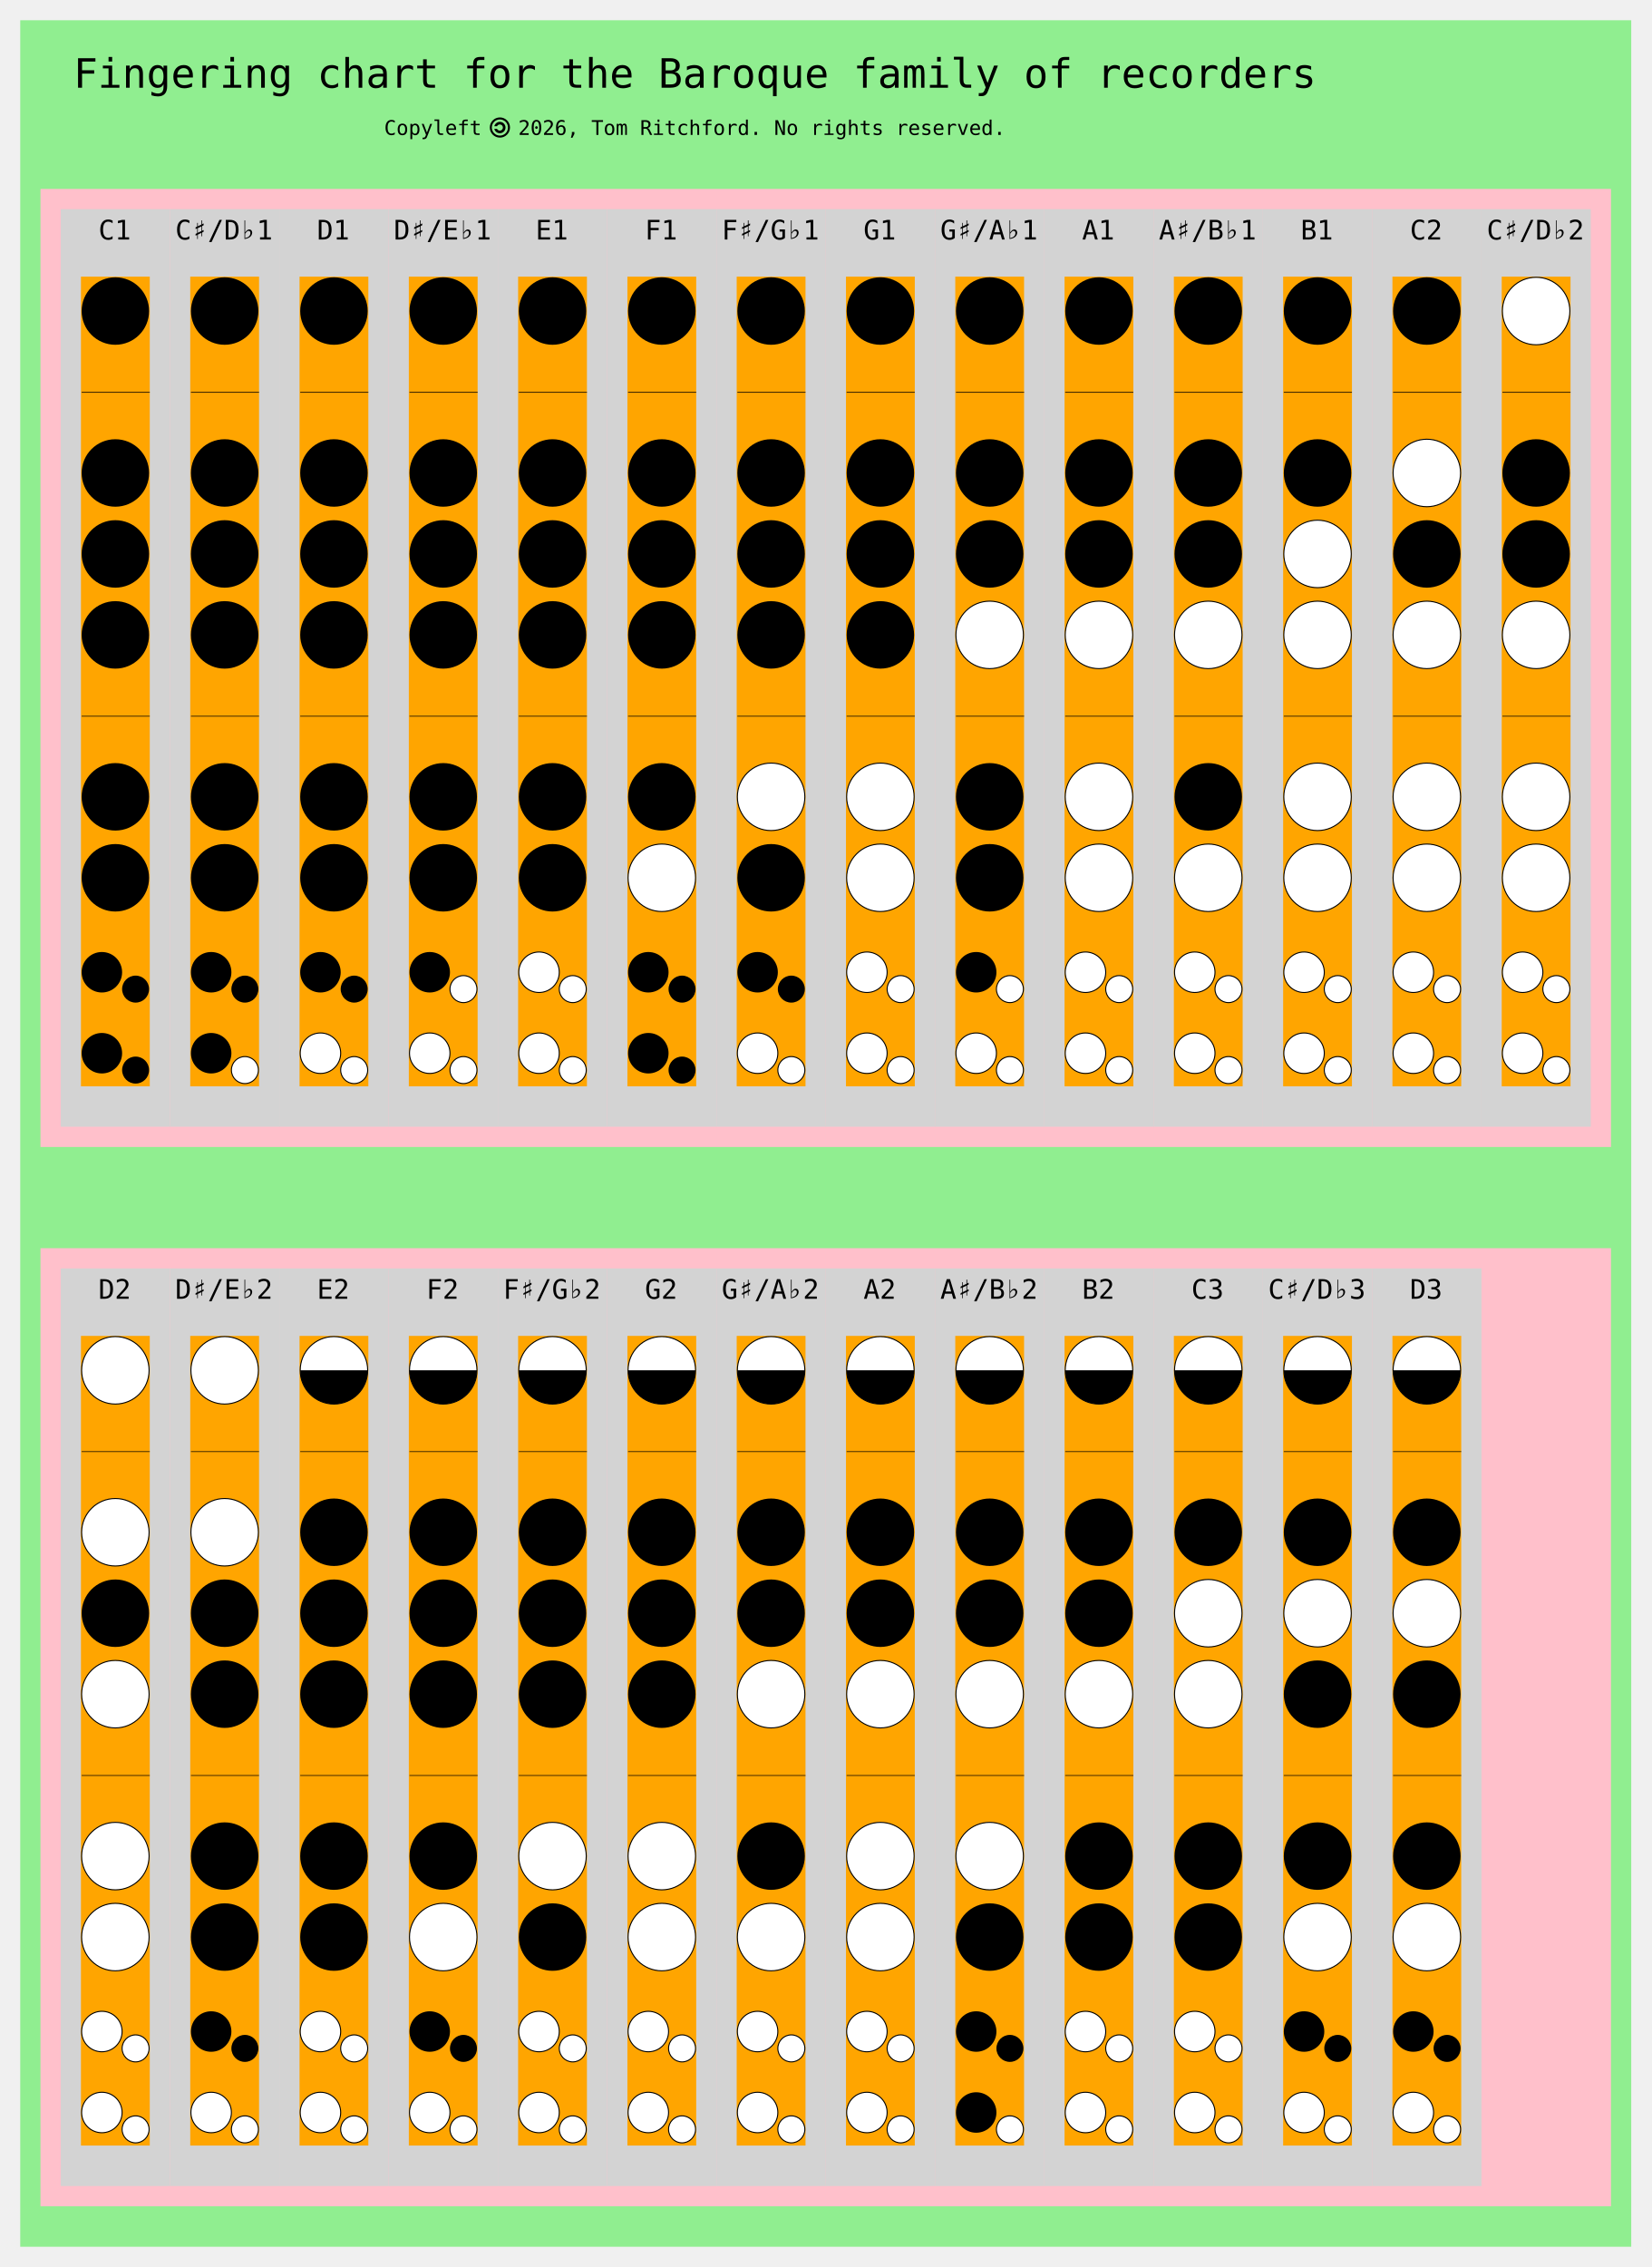
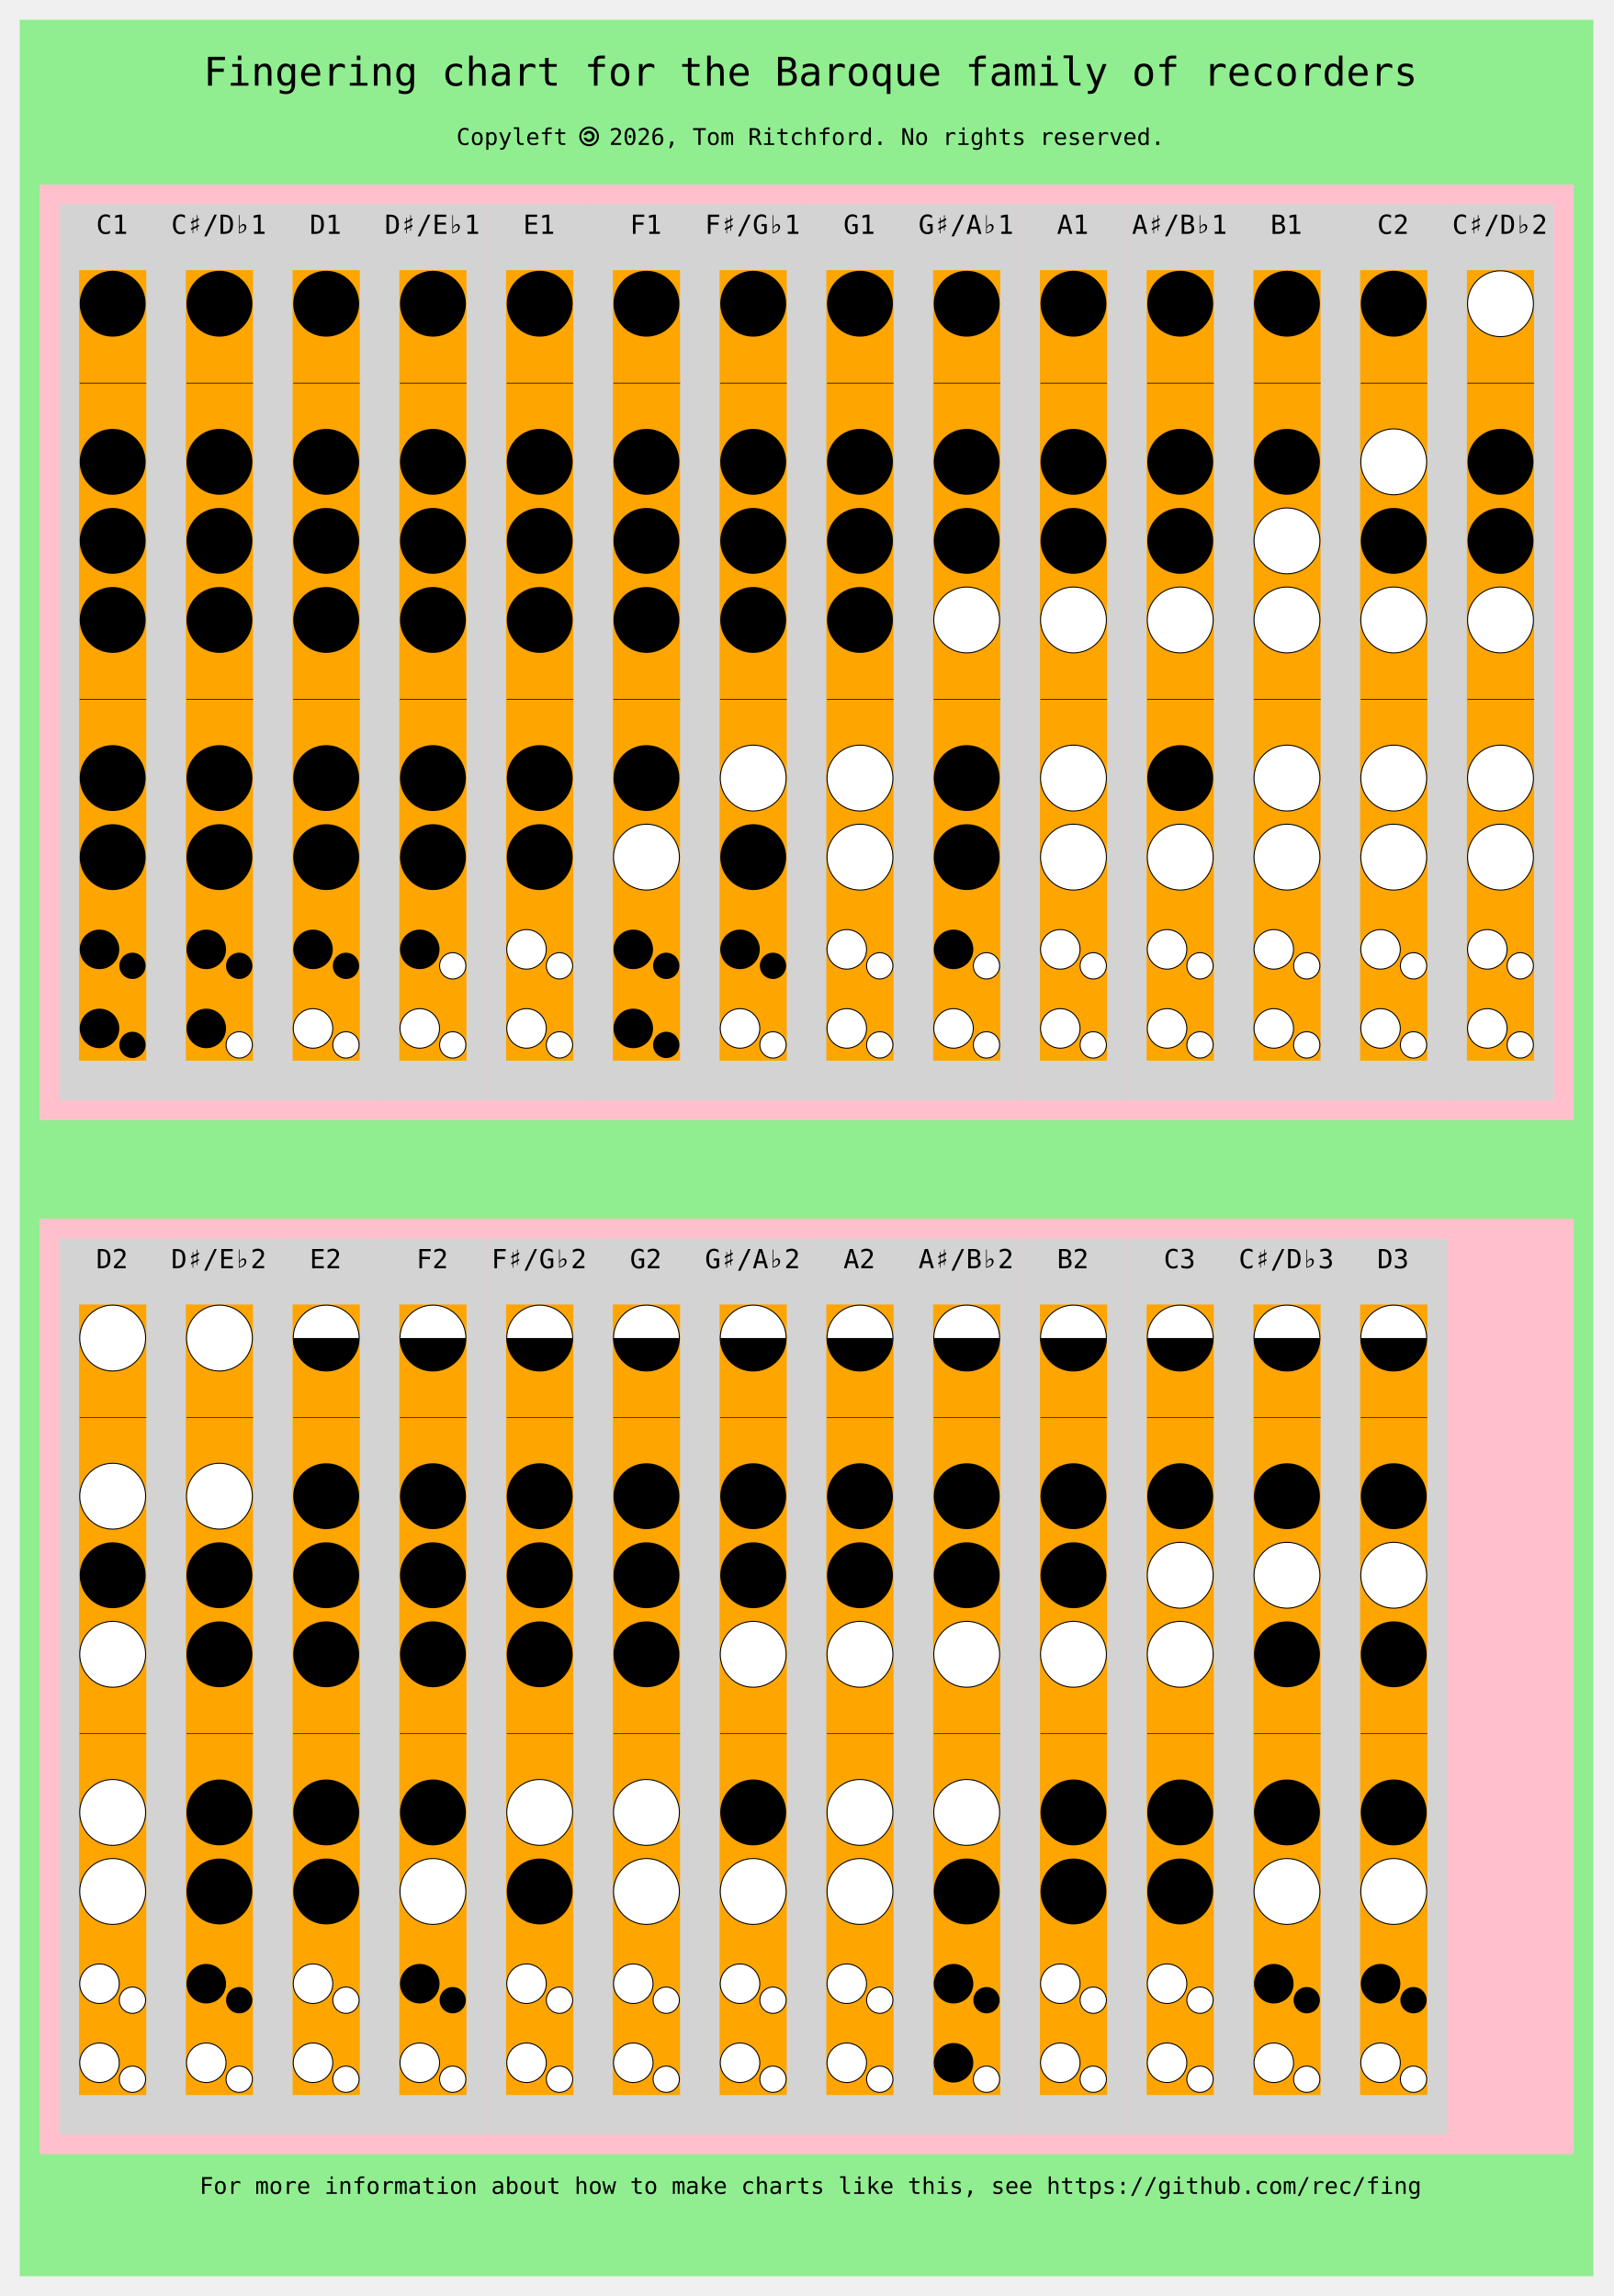
- <svg xmlns="http://www.w3.org/2000/svg" viewBox="0 0 2448 3360">
+ <svg xmlns="http://www.w3.org/2000/svg" viewBox="0 0 2448 3485">
  <defs>
    <svg id="copyleft">
      <circle cx="5" cy="5" r="4.49" fill="none" stroke="#000" stroke-width="1" />
      <path d="M 2.23,4.37 H 3.57 a 1.53,1.53 0 1 1 0,1.28 H 2.23 a 2.81,2.81 0 1 0 0-1.28 z" />
    </svg>
    <circle cx="50" cy="50" r="50" id="pad" />
    <circle cx="80" cy="95" r="20" id="little-hole" />
    <circle cx="30" cy="70" r="30" id="big-hole" />
    <rect x="0" y="50" width="120" height="1" style="fill: black;" id="horizontal-line" />
    <path d="  M 0,50   A 50,50 0 0 0 100,50   Z  " fill="black" id="octave" />
  </defs>
  <style>
    .body_background { fill: lightgreen; }
    .chart_background { fill: pink; }
    .note_fingering_background { fill: lightgray; }
    .fingering_background { fill: orange; }
    .outline { fill: white; stroke: black; stroke-width: 1.5; }
    .caption { fill: black; font-size: 40px; font-family: monospace; text-anchor: middle; }
    .page_background { fill: pink; }
  </style>
-   <svg class="body" x="30" y="30" width="2388" height="3300">
+   <svg class="body" x="30" y="30" width="2388" height="3425">
    <rect class="body_background" width="100%" height="100%" />
    <svg>
-       <text font-size="60px" font-family="monospace" text-anchor="middle" x="1000" y="100">
+       <text font-size="60px" font-family="monospace" text-anchor="middle" x="1200" y="100">
        Fingering chart for the Baroque family of recorders
      </text>
-       <text font-size="30px" font-family="monospace" text-anchor="middle" x="1000" y="170">
+       <text font-size="35px" font-family="monospace" text-anchor="middle" x="1200" y="190">
        Copyleft <tspan fill="transparent">©</tspan> 2026, Tom Ritchford. No rights reserved.
      </text>
-       <use href="#copyleft" x="232" y="48" transform="scale(3, 3)" />
+       <use href="#copyleft" x="283" y="54" transform="scale(3, 3)" />
    </svg>
    <svg class="chart" x="30" y="250" width="2328" height="1420">
      <rect class="chart_background" width="100%" height="100%" />
      <svg class="note_fingering" x="30" y="30" width="162" height="1360">
        <rect class="note_fingering_background" width="100%" height="100%" />
        <svg class="fingering" x="30" y="100" width="102" height="1200">
          <rect class="fingering_background" width="100%" height="100%" />
          <use x="1" y="1" href="#pad" />
          <use x="1" y="121" href="#horizontal-line" />
          <use x="1" y="241" href="#pad" />
          <use x="1" y="361" href="#pad" />
          <use x="1" y="481" href="#pad" />
          <use x="1" y="601" href="#horizontal-line" />
          <use x="1" y="721" href="#pad" />
          <use x="1" y="841" href="#pad" />
          <use x="1" y="961" href="#little-hole" />
          <use x="1" y="961" href="#big-hole" />
          <use x="1" y="1081" href="#little-hole" />
          <use x="1" y="1081" href="#big-hole" />
        </svg>
        <text class="caption" height="100" x="80" y="45">  C1  </text>
      </svg>
      <svg class="note_fingering" x="192" y="30" width="162" height="1360">
        <rect class="note_fingering_background" width="100%" height="100%" />
        <svg class="fingering" x="30" y="100" width="102" height="1200">
          <rect class="fingering_background" width="100%" height="100%" />
          <use x="1" y="1" href="#pad" />
          <use x="1" y="121" href="#horizontal-line" />
          <use x="1" y="241" href="#pad" />
          <use x="1" y="361" href="#pad" />
          <use x="1" y="481" href="#pad" />
          <use x="1" y="601" href="#horizontal-line" />
          <use x="1" y="721" href="#pad" />
          <use x="1" y="841" href="#pad" />
          <use x="1" y="961" href="#little-hole" />
          <use x="1" y="961" href="#big-hole" />
          <use x="1" y="1081" href="#little-hole" class="outline" />
          <use x="1" y="1081" href="#big-hole" />
        </svg>
        <text class="caption" height="100" x="80" y="45">C♯/D♭1</text>
      </svg>
      <svg class="note_fingering" x="354" y="30" width="162" height="1360">
        <rect class="note_fingering_background" width="100%" height="100%" />
        <svg class="fingering" x="30" y="100" width="102" height="1200">
          <rect class="fingering_background" width="100%" height="100%" />
          <use x="1" y="1" href="#pad" />
          <use x="1" y="121" href="#horizontal-line" />
          <use x="1" y="241" href="#pad" />
          <use x="1" y="361" href="#pad" />
          <use x="1" y="481" href="#pad" />
          <use x="1" y="601" href="#horizontal-line" />
          <use x="1" y="721" href="#pad" />
          <use x="1" y="841" href="#pad" />
          <use x="1" y="961" href="#little-hole" />
          <use x="1" y="961" href="#big-hole" />
          <use x="1" y="1081" href="#little-hole" class="outline" />
          <use x="1" y="1081" href="#big-hole" class="outline" />
        </svg>
        <text class="caption" height="100" x="80" y="45">  D1  </text>
      </svg>
      <svg class="note_fingering" x="516" y="30" width="162" height="1360">
        <rect class="note_fingering_background" width="100%" height="100%" />
        <svg class="fingering" x="30" y="100" width="102" height="1200">
          <rect class="fingering_background" width="100%" height="100%" />
          <use x="1" y="1" href="#pad" />
          <use x="1" y="121" href="#horizontal-line" />
          <use x="1" y="241" href="#pad" />
          <use x="1" y="361" href="#pad" />
          <use x="1" y="481" href="#pad" />
          <use x="1" y="601" href="#horizontal-line" />
          <use x="1" y="721" href="#pad" />
          <use x="1" y="841" href="#pad" />
          <use x="1" y="961" href="#little-hole" class="outline" />
          <use x="1" y="961" href="#big-hole" />
          <use x="1" y="1081" href="#little-hole" class="outline" />
          <use x="1" y="1081" href="#big-hole" class="outline" />
        </svg>
        <text class="caption" height="100" x="80" y="45">D♯/E♭1</text>
      </svg>
      <svg class="note_fingering" x="678" y="30" width="162" height="1360">
        <rect class="note_fingering_background" width="100%" height="100%" />
        <svg class="fingering" x="30" y="100" width="102" height="1200">
          <rect class="fingering_background" width="100%" height="100%" />
          <use x="1" y="1" href="#pad" />
          <use x="1" y="121" href="#horizontal-line" />
          <use x="1" y="241" href="#pad" />
          <use x="1" y="361" href="#pad" />
          <use x="1" y="481" href="#pad" />
          <use x="1" y="601" href="#horizontal-line" />
          <use x="1" y="721" href="#pad" />
          <use x="1" y="841" href="#pad" />
          <use x="1" y="961" href="#little-hole" class="outline" />
          <use x="1" y="961" href="#big-hole" class="outline" />
          <use x="1" y="1081" href="#little-hole" class="outline" />
          <use x="1" y="1081" href="#big-hole" class="outline" />
        </svg>
        <text class="caption" height="100" x="80" y="45">  E1  </text>
      </svg>
      <svg class="note_fingering" x="840" y="30" width="162" height="1360">
        <rect class="note_fingering_background" width="100%" height="100%" />
        <svg class="fingering" x="30" y="100" width="102" height="1200">
          <rect class="fingering_background" width="100%" height="100%" />
          <use x="1" y="1" href="#pad" />
          <use x="1" y="121" href="#horizontal-line" />
          <use x="1" y="241" href="#pad" />
          <use x="1" y="361" href="#pad" />
          <use x="1" y="481" href="#pad" />
          <use x="1" y="601" href="#horizontal-line" />
          <use x="1" y="721" href="#pad" />
          <use x="1" y="841" href="#pad" class="outline" />
          <use x="1" y="961" href="#little-hole" />
          <use x="1" y="961" href="#big-hole" />
          <use x="1" y="1081" href="#little-hole" />
          <use x="1" y="1081" href="#big-hole" />
        </svg>
        <text class="caption" height="100" x="80" y="45">  F1  </text>
      </svg>
      <svg class="note_fingering" x="1002" y="30" width="162" height="1360">
        <rect class="note_fingering_background" width="100%" height="100%" />
        <svg class="fingering" x="30" y="100" width="102" height="1200">
          <rect class="fingering_background" width="100%" height="100%" />
          <use x="1" y="1" href="#pad" />
          <use x="1" y="121" href="#horizontal-line" />
          <use x="1" y="241" href="#pad" />
          <use x="1" y="361" href="#pad" />
          <use x="1" y="481" href="#pad" />
          <use x="1" y="601" href="#horizontal-line" />
          <use x="1" y="721" href="#pad" class="outline" />
          <use x="1" y="841" href="#pad" />
          <use x="1" y="961" href="#little-hole" />
          <use x="1" y="961" href="#big-hole" />
          <use x="1" y="1081" href="#little-hole" class="outline" />
          <use x="1" y="1081" href="#big-hole" class="outline" />
        </svg>
        <text class="caption" height="100" x="80" y="45">F♯/G♭1</text>
      </svg>
      <svg class="note_fingering" x="1164" y="30" width="162" height="1360">
        <rect class="note_fingering_background" width="100%" height="100%" />
        <svg class="fingering" x="30" y="100" width="102" height="1200">
          <rect class="fingering_background" width="100%" height="100%" />
          <use x="1" y="1" href="#pad" />
          <use x="1" y="121" href="#horizontal-line" />
          <use x="1" y="241" href="#pad" />
          <use x="1" y="361" href="#pad" />
          <use x="1" y="481" href="#pad" />
          <use x="1" y="601" href="#horizontal-line" />
          <use x="1" y="721" href="#pad" class="outline" />
          <use x="1" y="841" href="#pad" class="outline" />
          <use x="1" y="961" href="#little-hole" class="outline" />
          <use x="1" y="961" href="#big-hole" class="outline" />
          <use x="1" y="1081" href="#little-hole" class="outline" />
          <use x="1" y="1081" href="#big-hole" class="outline" />
        </svg>
        <text class="caption" height="100" x="80" y="45">  G1  </text>
      </svg>
      <svg class="note_fingering" x="1326" y="30" width="162" height="1360">
        <rect class="note_fingering_background" width="100%" height="100%" />
        <svg class="fingering" x="30" y="100" width="102" height="1200">
          <rect class="fingering_background" width="100%" height="100%" />
          <use x="1" y="1" href="#pad" />
          <use x="1" y="121" href="#horizontal-line" />
          <use x="1" y="241" href="#pad" />
          <use x="1" y="361" href="#pad" />
          <use x="1" y="481" href="#pad" class="outline" />
          <use x="1" y="601" href="#horizontal-line" />
          <use x="1" y="721" href="#pad" />
          <use x="1" y="841" href="#pad" />
          <use x="1" y="961" href="#little-hole" class="outline" />
          <use x="1" y="961" href="#big-hole" />
          <use x="1" y="1081" href="#little-hole" class="outline" />
          <use x="1" y="1081" href="#big-hole" class="outline" />
        </svg>
        <text class="caption" height="100" x="80" y="45">G♯/A♭1</text>
      </svg>
      <svg class="note_fingering" x="1488" y="30" width="162" height="1360">
        <rect class="note_fingering_background" width="100%" height="100%" />
        <svg class="fingering" x="30" y="100" width="102" height="1200">
          <rect class="fingering_background" width="100%" height="100%" />
          <use x="1" y="1" href="#pad" />
          <use x="1" y="121" href="#horizontal-line" />
          <use x="1" y="241" href="#pad" />
          <use x="1" y="361" href="#pad" />
          <use x="1" y="481" href="#pad" class="outline" />
          <use x="1" y="601" href="#horizontal-line" />
          <use x="1" y="721" href="#pad" class="outline" />
          <use x="1" y="841" href="#pad" class="outline" />
          <use x="1" y="961" href="#little-hole" class="outline" />
          <use x="1" y="961" href="#big-hole" class="outline" />
          <use x="1" y="1081" href="#little-hole" class="outline" />
          <use x="1" y="1081" href="#big-hole" class="outline" />
        </svg>
        <text class="caption" height="100" x="80" y="45">  A1  </text>
      </svg>
      <svg class="note_fingering" x="1650" y="30" width="162" height="1360">
        <rect class="note_fingering_background" width="100%" height="100%" />
        <svg class="fingering" x="30" y="100" width="102" height="1200">
          <rect class="fingering_background" width="100%" height="100%" />
          <use x="1" y="1" href="#pad" />
          <use x="1" y="121" href="#horizontal-line" />
          <use x="1" y="241" href="#pad" />
          <use x="1" y="361" href="#pad" />
          <use x="1" y="481" href="#pad" class="outline" />
          <use x="1" y="601" href="#horizontal-line" />
          <use x="1" y="721" href="#pad" />
          <use x="1" y="841" href="#pad" class="outline" />
          <use x="1" y="961" href="#little-hole" class="outline" />
          <use x="1" y="961" href="#big-hole" class="outline" />
          <use x="1" y="1081" href="#little-hole" class="outline" />
          <use x="1" y="1081" href="#big-hole" class="outline" />
        </svg>
        <text class="caption" height="100" x="80" y="45">A♯/B♭1</text>
      </svg>
      <svg class="note_fingering" x="1812" y="30" width="162" height="1360">
        <rect class="note_fingering_background" width="100%" height="100%" />
        <svg class="fingering" x="30" y="100" width="102" height="1200">
          <rect class="fingering_background" width="100%" height="100%" />
          <use x="1" y="1" href="#pad" />
          <use x="1" y="121" href="#horizontal-line" />
          <use x="1" y="241" href="#pad" />
          <use x="1" y="361" href="#pad" class="outline" />
          <use x="1" y="481" href="#pad" class="outline" />
          <use x="1" y="601" href="#horizontal-line" />
          <use x="1" y="721" href="#pad" class="outline" />
          <use x="1" y="841" href="#pad" class="outline" />
          <use x="1" y="961" href="#little-hole" class="outline" />
          <use x="1" y="961" href="#big-hole" class="outline" />
          <use x="1" y="1081" href="#little-hole" class="outline" />
          <use x="1" y="1081" href="#big-hole" class="outline" />
        </svg>
        <text class="caption" height="100" x="80" y="45">  B1  </text>
      </svg>
      <svg class="note_fingering" x="1974" y="30" width="162" height="1360">
        <rect class="note_fingering_background" width="100%" height="100%" />
        <svg class="fingering" x="30" y="100" width="102" height="1200">
          <rect class="fingering_background" width="100%" height="100%" />
          <use x="1" y="1" href="#pad" />
          <use x="1" y="121" href="#horizontal-line" />
          <use x="1" y="241" href="#pad" class="outline" />
          <use x="1" y="361" href="#pad" />
          <use x="1" y="481" href="#pad" class="outline" />
          <use x="1" y="601" href="#horizontal-line" />
          <use x="1" y="721" href="#pad" class="outline" />
          <use x="1" y="841" href="#pad" class="outline" />
          <use x="1" y="961" href="#little-hole" class="outline" />
          <use x="1" y="961" href="#big-hole" class="outline" />
          <use x="1" y="1081" href="#little-hole" class="outline" />
          <use x="1" y="1081" href="#big-hole" class="outline" />
        </svg>
        <text class="caption" height="100" x="80" y="45">  C2  </text>
      </svg>
      <svg class="note_fingering" x="2136" y="30" width="162" height="1360">
        <rect class="note_fingering_background" width="100%" height="100%" />
        <svg class="fingering" x="30" y="100" width="102" height="1200">
          <rect class="fingering_background" width="100%" height="100%" />
          <use x="1" y="1" href="#pad" class="outline" />
          <use x="1" y="121" href="#horizontal-line" />
          <use x="1" y="241" href="#pad" />
          <use x="1" y="361" href="#pad" />
          <use x="1" y="481" href="#pad" class="outline" />
          <use x="1" y="601" href="#horizontal-line" />
          <use x="1" y="721" href="#pad" class="outline" />
          <use x="1" y="841" href="#pad" class="outline" />
          <use x="1" y="961" href="#little-hole" class="outline" />
          <use x="1" y="961" href="#big-hole" class="outline" />
          <use x="1" y="1081" href="#little-hole" class="outline" />
          <use x="1" y="1081" href="#big-hole" class="outline" />
        </svg>
        <text class="caption" height="100" x="80" y="45">C♯/D♭2</text>
      </svg>
    </svg>
    <svg class="chart" x="30" y="1820" width="2328" height="1420">
      <rect class="chart_background" width="100%" height="100%" />
      <svg class="note_fingering" x="30" y="30" width="162" height="1360">
        <rect class="note_fingering_background" width="100%" height="100%" />
        <svg class="fingering" x="30" y="100" width="102" height="1200">
          <rect class="fingering_background" width="100%" height="100%" />
          <use x="1" y="1" href="#pad" class="outline" />
          <use x="1" y="121" href="#horizontal-line" />
          <use x="1" y="241" href="#pad" class="outline" />
          <use x="1" y="361" href="#pad" />
          <use x="1" y="481" href="#pad" class="outline" />
          <use x="1" y="601" href="#horizontal-line" />
          <use x="1" y="721" href="#pad" class="outline" />
          <use x="1" y="841" href="#pad" class="outline" />
          <use x="1" y="961" href="#little-hole" class="outline" />
          <use x="1" y="961" href="#big-hole" class="outline" />
          <use x="1" y="1081" href="#little-hole" class="outline" />
          <use x="1" y="1081" href="#big-hole" class="outline" />
        </svg>
        <text class="caption" height="100" x="80" y="45">  D2  </text>
      </svg>
      <svg class="note_fingering" x="192" y="30" width="162" height="1360">
        <rect class="note_fingering_background" width="100%" height="100%" />
        <svg class="fingering" x="30" y="100" width="102" height="1200">
          <rect class="fingering_background" width="100%" height="100%" />
          <use x="1" y="1" href="#pad" class="outline" />
          <use x="1" y="121" href="#horizontal-line" />
          <use x="1" y="241" href="#pad" class="outline" />
          <use x="1" y="361" href="#pad" />
          <use x="1" y="481" href="#pad" />
          <use x="1" y="601" href="#horizontal-line" />
          <use x="1" y="721" href="#pad" />
          <use x="1" y="841" href="#pad" />
          <use x="1" y="961" href="#little-hole" />
          <use x="1" y="961" href="#big-hole" />
          <use x="1" y="1081" href="#little-hole" class="outline" />
          <use x="1" y="1081" href="#big-hole" class="outline" />
        </svg>
        <text class="caption" height="100" x="80" y="45">D♯/E♭2</text>
      </svg>
      <svg class="note_fingering" x="354" y="30" width="162" height="1360">
        <rect class="note_fingering_background" width="100%" height="100%" />
        <svg class="fingering" x="30" y="100" width="102" height="1200">
          <rect class="fingering_background" width="100%" height="100%" />
          <use x="1" y="1" href="#pad" class="outline" />
          <use x="1" y="1" href="#octave" />
          <use x="1" y="121" href="#horizontal-line" />
          <use x="1" y="241" href="#pad" />
          <use x="1" y="361" href="#pad" />
          <use x="1" y="481" href="#pad" />
          <use x="1" y="601" href="#horizontal-line" />
          <use x="1" y="721" href="#pad" />
          <use x="1" y="841" href="#pad" />
          <use x="1" y="961" href="#little-hole" class="outline" />
          <use x="1" y="961" href="#big-hole" class="outline" />
          <use x="1" y="1081" href="#little-hole" class="outline" />
          <use x="1" y="1081" href="#big-hole" class="outline" />
        </svg>
        <text class="caption" height="100" x="80" y="45">  E2  </text>
      </svg>
      <svg class="note_fingering" x="516" y="30" width="162" height="1360">
        <rect class="note_fingering_background" width="100%" height="100%" />
        <svg class="fingering" x="30" y="100" width="102" height="1200">
          <rect class="fingering_background" width="100%" height="100%" />
          <use x="1" y="1" href="#pad" class="outline" />
          <use x="1" y="1" href="#octave" />
          <use x="1" y="121" href="#horizontal-line" />
          <use x="1" y="241" href="#pad" />
          <use x="1" y="361" href="#pad" />
          <use x="1" y="481" href="#pad" />
          <use x="1" y="601" href="#horizontal-line" />
          <use x="1" y="721" href="#pad" />
          <use x="1" y="841" href="#pad" class="outline" />
          <use x="1" y="961" href="#little-hole" />
          <use x="1" y="961" href="#big-hole" />
          <use x="1" y="1081" href="#little-hole" class="outline" />
          <use x="1" y="1081" href="#big-hole" class="outline" />
        </svg>
        <text class="caption" height="100" x="80" y="45">  F2  </text>
      </svg>
      <svg class="note_fingering" x="678" y="30" width="162" height="1360">
        <rect class="note_fingering_background" width="100%" height="100%" />
        <svg class="fingering" x="30" y="100" width="102" height="1200">
          <rect class="fingering_background" width="100%" height="100%" />
          <use x="1" y="1" href="#pad" class="outline" />
          <use x="1" y="1" href="#octave" />
          <use x="1" y="121" href="#horizontal-line" />
          <use x="1" y="241" href="#pad" />
          <use x="1" y="361" href="#pad" />
          <use x="1" y="481" href="#pad" />
          <use x="1" y="601" href="#horizontal-line" />
          <use x="1" y="721" href="#pad" class="outline" />
          <use x="1" y="841" href="#pad" />
          <use x="1" y="961" href="#little-hole" class="outline" />
          <use x="1" y="961" href="#big-hole" class="outline" />
          <use x="1" y="1081" href="#little-hole" class="outline" />
          <use x="1" y="1081" href="#big-hole" class="outline" />
        </svg>
        <text class="caption" height="100" x="80" y="45">F♯/G♭2</text>
      </svg>
      <svg class="note_fingering" x="840" y="30" width="162" height="1360">
        <rect class="note_fingering_background" width="100%" height="100%" />
        <svg class="fingering" x="30" y="100" width="102" height="1200">
          <rect class="fingering_background" width="100%" height="100%" />
          <use x="1" y="1" href="#pad" class="outline" />
          <use x="1" y="1" href="#octave" />
          <use x="1" y="121" href="#horizontal-line" />
          <use x="1" y="241" href="#pad" />
          <use x="1" y="361" href="#pad" />
          <use x="1" y="481" href="#pad" />
          <use x="1" y="601" href="#horizontal-line" />
          <use x="1" y="721" href="#pad" class="outline" />
          <use x="1" y="841" href="#pad" class="outline" />
          <use x="1" y="961" href="#little-hole" class="outline" />
          <use x="1" y="961" href="#big-hole" class="outline" />
          <use x="1" y="1081" href="#little-hole" class="outline" />
          <use x="1" y="1081" href="#big-hole" class="outline" />
        </svg>
        <text class="caption" height="100" x="80" y="45">  G2  </text>
      </svg>
      <svg class="note_fingering" x="1002" y="30" width="162" height="1360">
        <rect class="note_fingering_background" width="100%" height="100%" />
        <svg class="fingering" x="30" y="100" width="102" height="1200">
          <rect class="fingering_background" width="100%" height="100%" />
          <use x="1" y="1" href="#pad" class="outline" />
          <use x="1" y="1" href="#octave" />
          <use x="1" y="121" href="#horizontal-line" />
          <use x="1" y="241" href="#pad" />
          <use x="1" y="361" href="#pad" />
          <use x="1" y="481" href="#pad" class="outline" />
          <use x="1" y="601" href="#horizontal-line" />
          <use x="1" y="721" href="#pad" />
          <use x="1" y="841" href="#pad" class="outline" />
          <use x="1" y="961" href="#little-hole" class="outline" />
          <use x="1" y="961" href="#big-hole" class="outline" />
          <use x="1" y="1081" href="#little-hole" class="outline" />
          <use x="1" y="1081" href="#big-hole" class="outline" />
        </svg>
        <text class="caption" height="100" x="80" y="45">G♯/A♭2</text>
      </svg>
      <svg class="note_fingering" x="1164" y="30" width="162" height="1360">
        <rect class="note_fingering_background" width="100%" height="100%" />
        <svg class="fingering" x="30" y="100" width="102" height="1200">
          <rect class="fingering_background" width="100%" height="100%" />
          <use x="1" y="1" href="#pad" class="outline" />
          <use x="1" y="1" href="#octave" />
          <use x="1" y="121" href="#horizontal-line" />
          <use x="1" y="241" href="#pad" />
          <use x="1" y="361" href="#pad" />
          <use x="1" y="481" href="#pad" class="outline" />
          <use x="1" y="601" href="#horizontal-line" />
          <use x="1" y="721" href="#pad" class="outline" />
          <use x="1" y="841" href="#pad" class="outline" />
          <use x="1" y="961" href="#little-hole" class="outline" />
          <use x="1" y="961" href="#big-hole" class="outline" />
          <use x="1" y="1081" href="#little-hole" class="outline" />
          <use x="1" y="1081" href="#big-hole" class="outline" />
        </svg>
        <text class="caption" height="100" x="80" y="45">  A2  </text>
      </svg>
      <svg class="note_fingering" x="1326" y="30" width="162" height="1360">
        <rect class="note_fingering_background" width="100%" height="100%" />
        <svg class="fingering" x="30" y="100" width="102" height="1200">
          <rect class="fingering_background" width="100%" height="100%" />
          <use x="1" y="1" href="#pad" class="outline" />
          <use x="1" y="1" href="#octave" />
          <use x="1" y="121" href="#horizontal-line" />
          <use x="1" y="241" href="#pad" />
          <use x="1" y="361" href="#pad" />
          <use x="1" y="481" href="#pad" class="outline" />
          <use x="1" y="601" href="#horizontal-line" />
          <use x="1" y="721" href="#pad" class="outline" />
          <use x="1" y="841" href="#pad" />
          <use x="1" y="961" href="#little-hole" />
          <use x="1" y="961" href="#big-hole" />
          <use x="1" y="1081" href="#little-hole" class="outline" />
          <use x="1" y="1081" href="#big-hole" />
        </svg>
        <text class="caption" height="100" x="80" y="45">A♯/B♭2</text>
      </svg>
      <svg class="note_fingering" x="1488" y="30" width="162" height="1360">
        <rect class="note_fingering_background" width="100%" height="100%" />
        <svg class="fingering" x="30" y="100" width="102" height="1200">
          <rect class="fingering_background" width="100%" height="100%" />
          <use x="1" y="1" href="#pad" class="outline" />
          <use x="1" y="1" href="#octave" />
          <use x="1" y="121" href="#horizontal-line" />
          <use x="1" y="241" href="#pad" />
          <use x="1" y="361" href="#pad" />
          <use x="1" y="481" href="#pad" class="outline" />
          <use x="1" y="601" href="#horizontal-line" />
          <use x="1" y="721" href="#pad" />
          <use x="1" y="841" href="#pad" />
          <use x="1" y="961" href="#little-hole" class="outline" />
          <use x="1" y="961" href="#big-hole" class="outline" />
          <use x="1" y="1081" href="#little-hole" class="outline" />
          <use x="1" y="1081" href="#big-hole" class="outline" />
        </svg>
        <text class="caption" height="100" x="80" y="45">  B2  </text>
      </svg>
      <svg class="note_fingering" x="1650" y="30" width="162" height="1360">
        <rect class="note_fingering_background" width="100%" height="100%" />
        <svg class="fingering" x="30" y="100" width="102" height="1200">
          <rect class="fingering_background" width="100%" height="100%" />
          <use x="1" y="1" href="#pad" class="outline" />
          <use x="1" y="1" href="#octave" />
          <use x="1" y="121" href="#horizontal-line" />
          <use x="1" y="241" href="#pad" />
          <use x="1" y="361" href="#pad" class="outline" />
          <use x="1" y="481" href="#pad" class="outline" />
          <use x="1" y="601" href="#horizontal-line" />
          <use x="1" y="721" href="#pad" />
          <use x="1" y="841" href="#pad" />
          <use x="1" y="961" href="#little-hole" class="outline" />
          <use x="1" y="961" href="#big-hole" class="outline" />
          <use x="1" y="1081" href="#little-hole" class="outline" />
          <use x="1" y="1081" href="#big-hole" class="outline" />
        </svg>
        <text class="caption" height="100" x="80" y="45">  C3  </text>
      </svg>
      <svg class="note_fingering" x="1812" y="30" width="162" height="1360">
        <rect class="note_fingering_background" width="100%" height="100%" />
        <svg class="fingering" x="30" y="100" width="102" height="1200">
          <rect class="fingering_background" width="100%" height="100%" />
          <use x="1" y="1" href="#pad" class="outline" />
          <use x="1" y="1" href="#octave" />
          <use x="1" y="121" href="#horizontal-line" />
          <use x="1" y="241" href="#pad" />
          <use x="1" y="361" href="#pad" class="outline" />
          <use x="1" y="481" href="#pad" />
          <use x="1" y="601" href="#horizontal-line" />
          <use x="1" y="721" href="#pad" />
          <use x="1" y="841" href="#pad" class="outline" />
          <use x="1" y="961" href="#little-hole" />
          <use x="1" y="961" href="#big-hole" />
          <use x="1" y="1081" href="#little-hole" class="outline" />
          <use x="1" y="1081" href="#big-hole" class="outline" />
        </svg>
        <text class="caption" height="100" x="80" y="45">C♯/D♭3</text>
      </svg>
      <svg class="note_fingering" x="1974" y="30" width="162" height="1360">
        <rect class="note_fingering_background" width="100%" height="100%" />
        <svg class="fingering" x="30" y="100" width="102" height="1200">
          <rect class="fingering_background" width="100%" height="100%" />
          <use x="1" y="1" href="#pad" class="outline" />
          <use x="1" y="1" href="#octave" />
          <use x="1" y="121" href="#horizontal-line" />
          <use x="1" y="241" href="#pad" />
          <use x="1" y="361" href="#pad" class="outline" />
          <use x="1" y="481" href="#pad" />
          <use x="1" y="601" href="#horizontal-line" />
          <use x="1" y="721" href="#pad" />
          <use x="1" y="841" href="#pad" class="outline" />
          <use x="1" y="961" href="#little-hole" />
          <use x="1" y="961" href="#big-hole" />
          <use x="1" y="1081" href="#little-hole" class="outline" />
          <use x="1" y="1081" href="#big-hole" class="outline" />
        </svg>
        <text class="caption" height="100" x="80" y="45">  D3  </text>
      </svg>
    </svg>
+     <text font-size="35px" font-family="monospace" text-anchor="middle" x="1200" y="3300">
+       For more information about how to make charts like this, see https://github.com/rec/fing
+     </text>
  </svg>
</svg>
